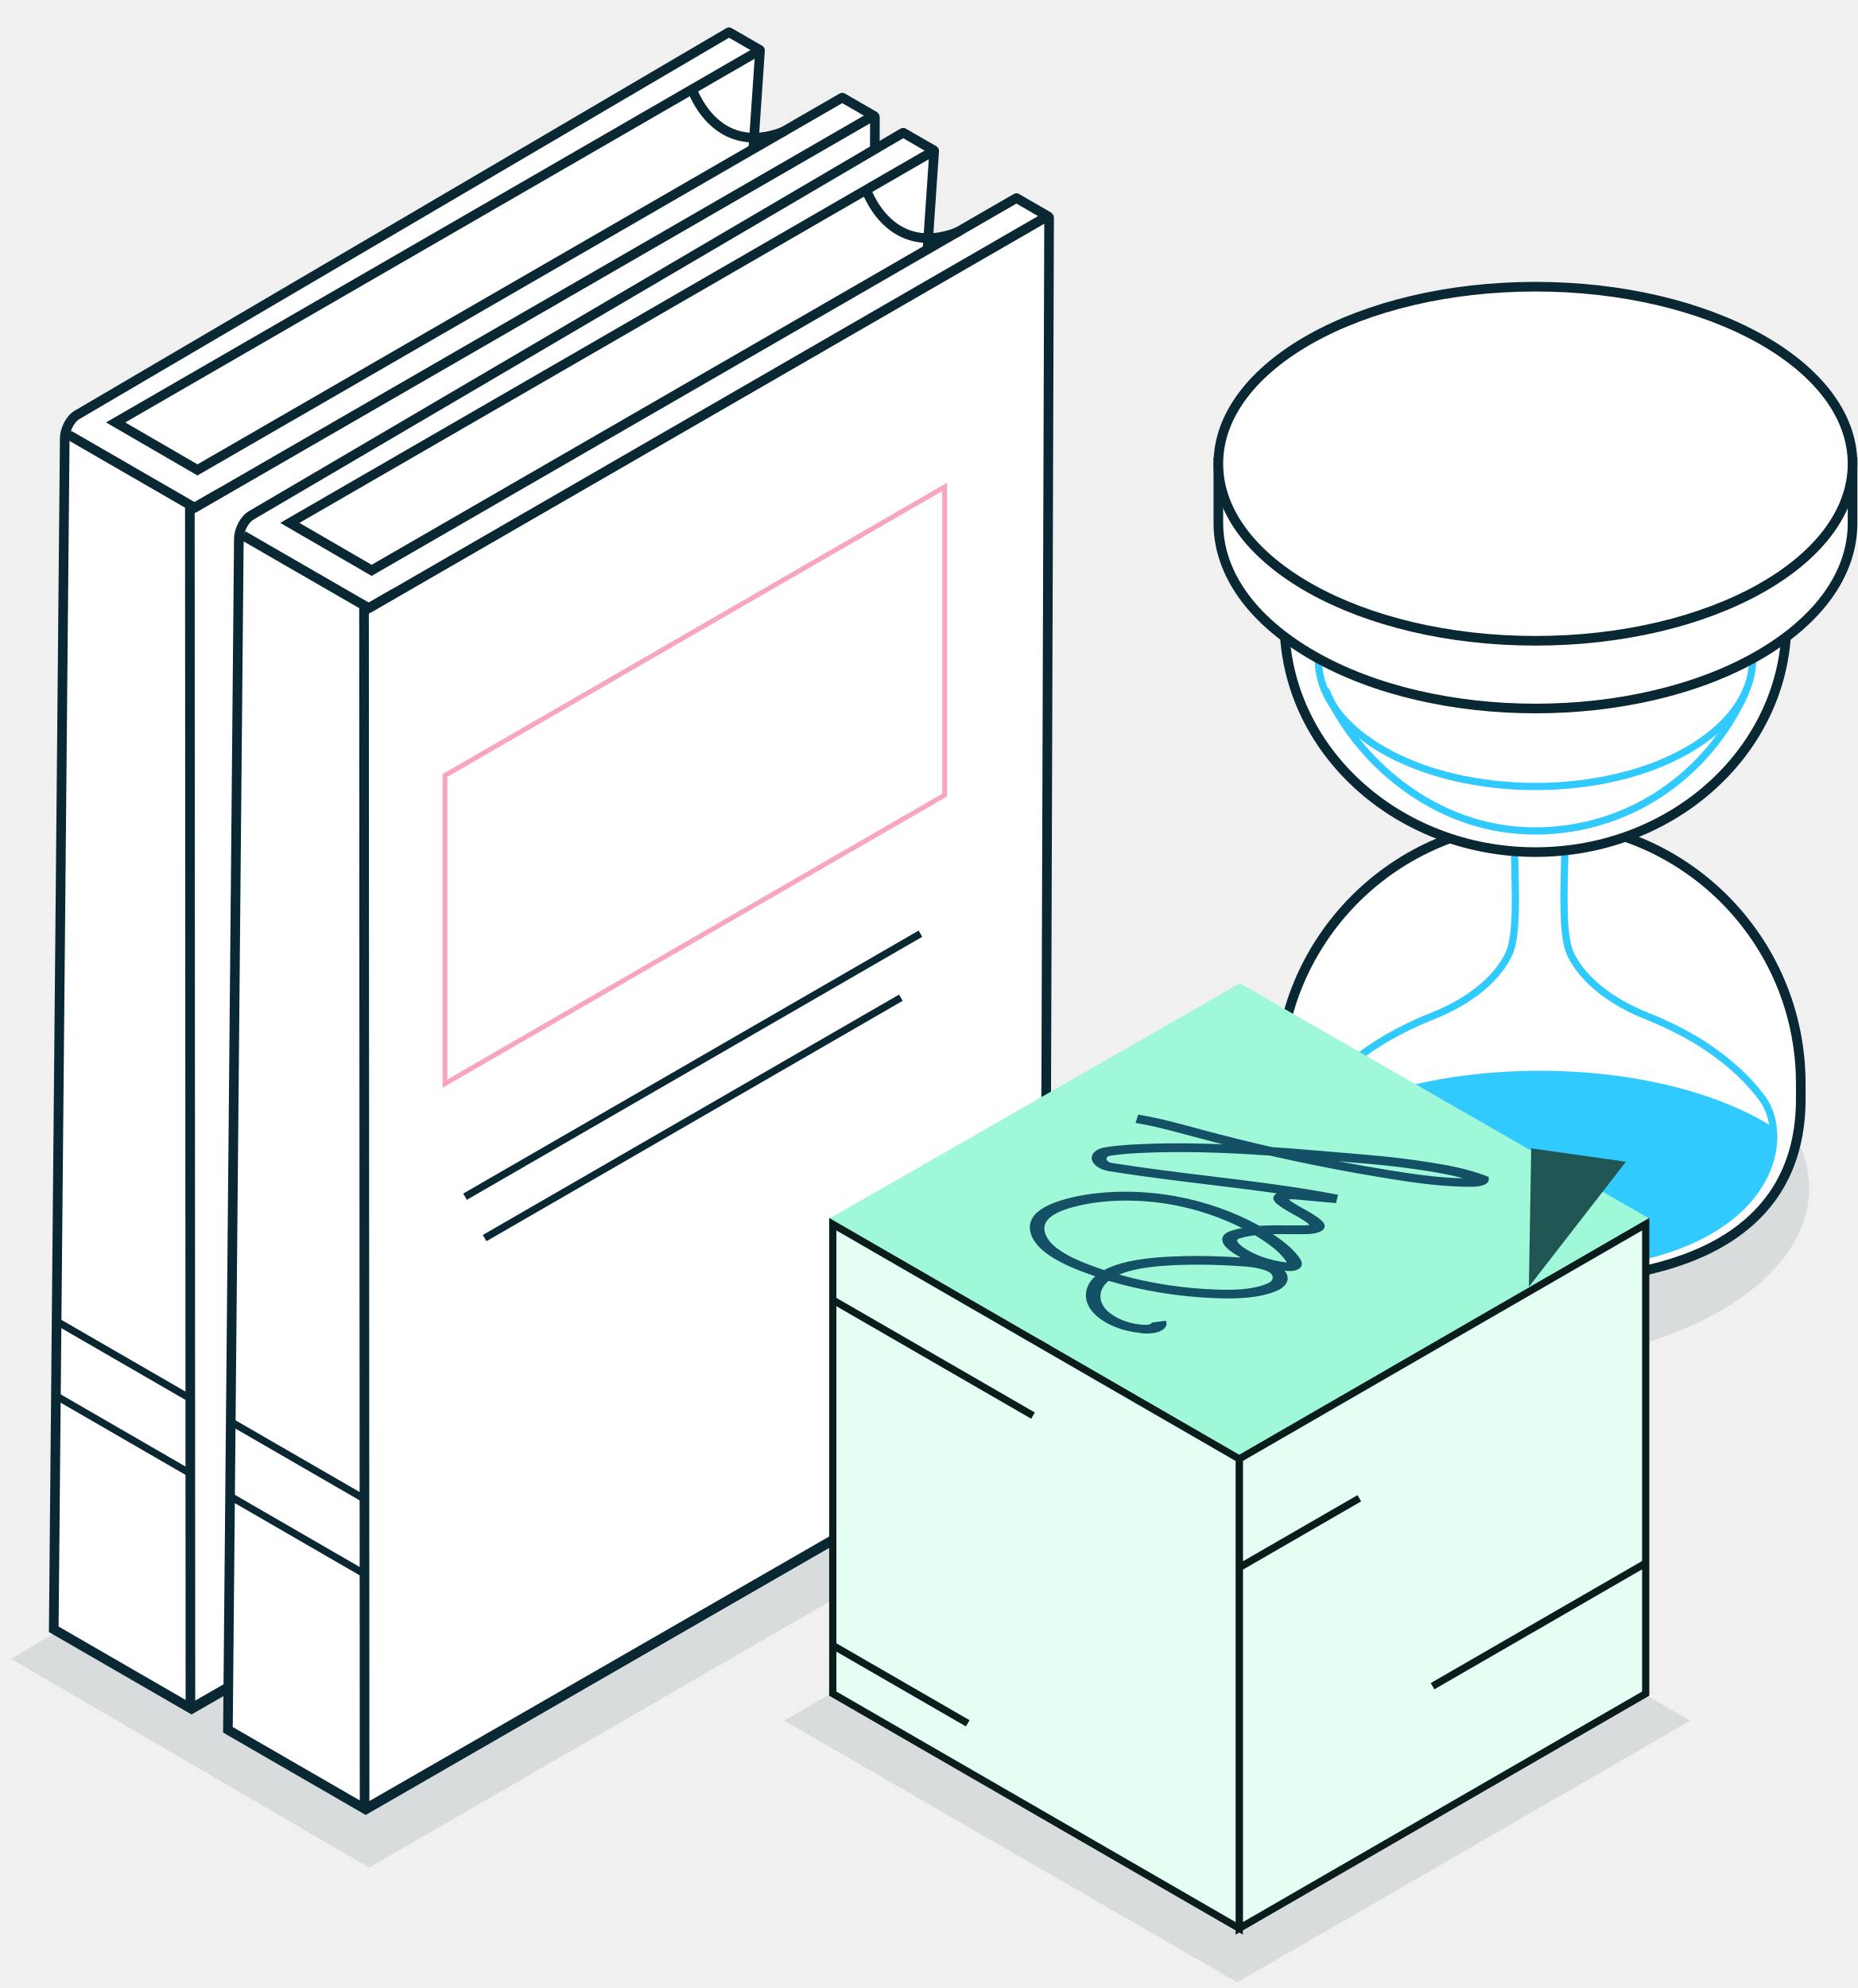
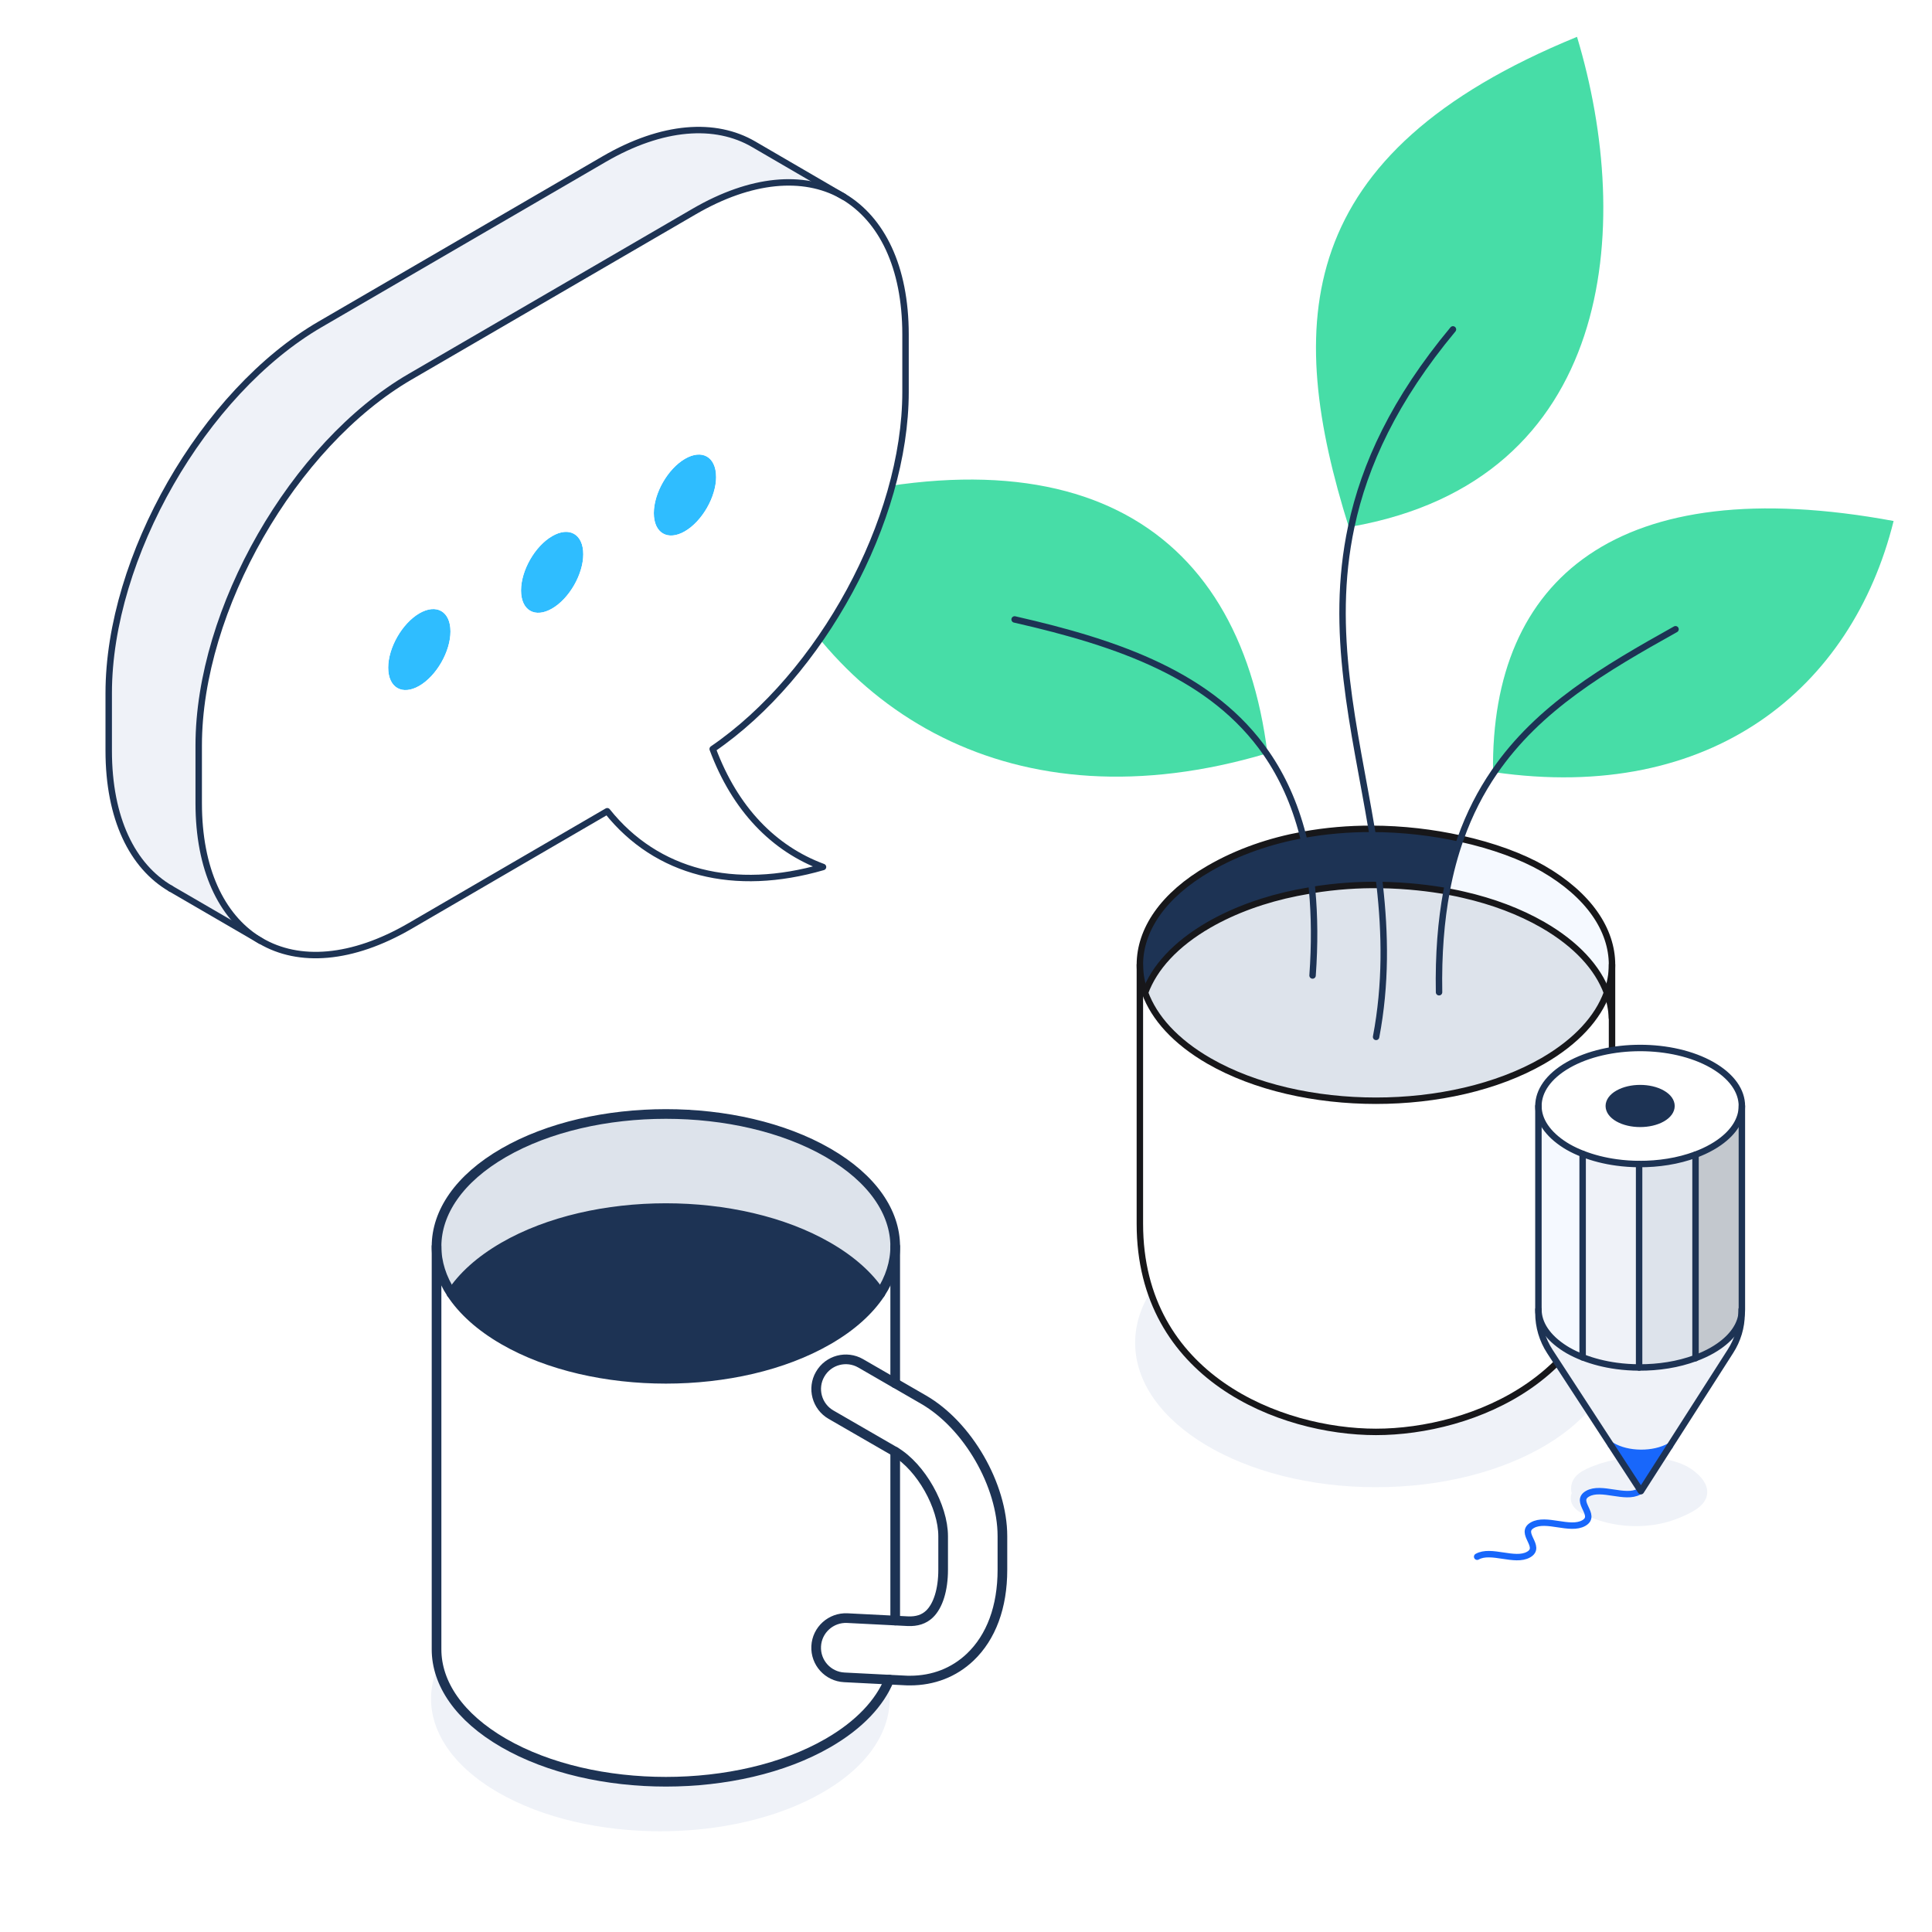
- <svg xmlns="http://www.w3.org/2000/svg" width="386" height="413" viewBox="0 0 386 413" fill="none">
-   <g opacity="0.1" style="mix-blend-mode:multiply">
-     <path d="M2.31 344.64L166.43 247.38L242.29 292.34L76.7 387.99L2.31 344.64Z" fill="#0A2833" />
+ <svg xmlns="http://www.w3.org/2000/svg" width="600" height="600" viewBox="0 0 600 600" fill="none">
+   <g clip-path="url(#clip0_333_2727)">
+     <rect width="600" height="600" fill="white" />
+     <path d="M271.687 542.22C268.222 547.497 262.803 552.445 255.445 556.68C227.639 572.736 182.536 572.736 154.729 556.68C147.371 552.43 141.967 547.482 138.502 542.22C135.407 537.515 133.867 532.567 133.867 527.604C133.867 517.081 140.826 506.557 154.729 498.529C182.55 482.472 227.653 482.472 255.445 498.529C269.348 506.557 276.307 517.081 276.307 527.604C276.307 532.567 274.767 537.515 271.687 542.22Z" fill="#EFF2F8" />
+     <path d="M311.325 477.068V487.492C311.325 499.014 307.86 508.397 301.315 514.628C296.295 519.391 289.864 521.901 282.62 521.901C282.078 521.901 281.536 521.901 280.994 521.858L262.214 520.903C257.138 520.646 253.231 516.325 253.488 511.235C253.744 506.158 258.079 502.265 263.156 502.508L281.936 503.463C284.745 503.591 286.941 502.878 288.638 501.281C291.361 498.7 292.916 493.667 292.916 487.492V477.068C292.916 467.828 286.057 455.622 278.043 450.845C277.914 450.759 258.093 439.323 258.093 439.323C253.687 436.785 252.176 431.138 254.728 426.746C257.266 422.34 262.899 420.842 267.305 423.381L286.869 434.674C300.602 442.603 311.353 461.226 311.353 477.083L311.325 477.068Z" fill="white" />
+     <path d="M278.014 450.859V503.278L263.141 502.522C258.065 502.279 253.73 506.172 253.473 511.249C253.216 516.325 257.123 520.66 262.2 520.917L276.146 521.63C273.223 528.845 266.891 535.69 257.138 541.322C229.331 557.379 184.228 557.379 156.421 541.322C142.518 533.294 135.56 522.771 135.56 512.247V387.09C135.56 392.052 137.1 397 140.194 401.706C143.659 406.982 149.078 411.93 156.421 416.165C184.242 432.222 229.346 432.222 257.138 416.165C264.496 411.916 269.914 406.968 273.379 401.706C276.46 397 278 392.052 278 387.09V429.583L267.262 423.381C262.856 420.842 257.238 422.34 254.685 426.746C252.133 431.152 253.644 436.785 258.05 439.323C258.05 439.323 277.871 450.773 278 450.845L278.014 450.859Z" fill="white" />
+     <path d="M278.013 387.089C278.013 392.052 276.473 397 273.393 401.706C269.928 396.43 264.509 391.496 257.151 387.246C229.345 371.19 184.242 371.19 156.435 387.246C149.077 391.496 143.673 396.43 140.208 401.706C137.128 397 135.573 392.052 135.573 387.089C135.573 376.566 142.532 366.042 156.435 358.014C184.256 341.958 229.359 341.958 257.151 358.014C271.055 366.042 278.013 376.566 278.013 387.089Z" fill="#DDE3EB" />
+     <path d="M257.152 387.247C264.51 391.496 269.928 396.43 273.394 401.706C269.928 406.982 264.51 411.93 257.152 416.165C229.345 432.222 184.242 432.222 156.436 416.165C149.078 411.916 143.673 406.968 140.208 401.706C143.673 396.43 149.092 391.496 156.436 387.247C184.256 371.19 229.36 371.19 257.152 387.247Z" fill="#1D3354" />
+     <path d="M273.393 401.692C269.928 406.968 264.509 411.916 257.151 416.151C229.345 432.208 184.242 432.208 156.435 416.151C149.077 411.902 143.673 406.954 140.208 401.692C137.113 396.986 135.573 392.038 135.573 387.076C135.573 376.552 142.532 366.029 156.435 358C184.256 341.944 229.359 341.944 257.151 358C271.055 366.029 278.013 376.552 278.013 387.076C278.013 392.038 276.473 396.986 273.393 401.692Z" stroke="#1D3354" stroke-width="3" stroke-linecap="round" stroke-linejoin="round" />
+     <path d="M273.394 401.692C269.928 396.416 264.51 391.482 257.152 387.233C229.345 371.176 184.242 371.176 156.436 387.233C149.078 391.482 143.673 396.416 140.208 401.692" stroke="#1D3354" stroke-width="3" stroke-linecap="round" stroke-linejoin="round" />
+     <path d="M278.014 387.09V429.584" stroke="#1D3354" stroke-width="3" stroke-linecap="round" stroke-linejoin="round" />
+     <path d="M278.014 450.859V503.264" stroke="#1D3354" stroke-width="3" stroke-linecap="round" stroke-linejoin="round" />
+     <path d="M276.16 521.602C273.236 528.817 266.905 535.662 257.151 541.294C229.345 557.351 184.242 557.351 156.435 541.294C142.532 533.266 135.573 522.743 135.573 512.219V387.09" stroke="#1D3354" stroke-width="3" stroke-linecap="round" stroke-linejoin="round" />
+     <path d="M278.014 429.584L286.826 434.675C300.558 442.603 311.31 461.226 311.31 477.083V487.507C311.31 499.029 307.845 508.412 301.3 514.643C296.28 519.406 289.849 521.916 282.605 521.916C282.064 521.916 281.522 521.916 280.98 521.873L262.2 520.917C257.123 520.661 253.216 516.34 253.473 511.249C253.73 506.173 258.065 502.28 263.141 502.522L281.921 503.478C284.73 503.606 286.926 502.893 288.623 501.296C291.347 498.715 292.901 493.681 292.901 487.507V477.083C292.901 467.843 286.042 455.636 278.028 450.859C277.9 450.774 258.079 439.338 258.079 439.338C253.673 436.799 252.161 431.153 254.713 426.761C257.252 422.354 262.884 420.857 267.291 423.395L278.028 429.598L278.014 429.584Z" stroke="#1D3354" stroke-width="3" stroke-linecap="round" stroke-linejoin="round" />
+     <ellipse cx="427.331" cy="417.015" rx="74.799" ry="44.849" fill="#EFF2F8" />
+     <path d="M464.031 239.805C463.917 239.791 463.789 239.762 463.662 239.748C462.923 179.623 502.374 145.947 588.062 161.8C575.115 213.851 531.59 249.552 464.031 239.805Z" fill="#F5F9FF" />
+     <path d="M355.601 308.304C358.384 316.082 365.013 323.434 375.462 329.484C404.095 345.96 450.516 345.96 479.15 329.484C489.598 323.449 496.227 316.082 499.052 308.304C499.975 310.868 500.486 313.489 500.6 316.124H500.628V380.047C500.628 427.648 456.975 444.677 427.32 444.677C397.664 444.677 353.997 427.648 353.997 380.047V299.591C353.997 302.495 354.537 305.428 355.601 308.29V308.304Z" fill="white" />
+     <path d="M500.642 299.605V316.124H500.614C500.5 313.489 499.989 310.868 499.066 308.304C500.117 305.442 500.642 302.509 500.642 299.605Z" fill="#F5F9FF" />
+     <path d="M500.643 299.606C500.643 302.51 500.103 305.442 499.067 308.304C496.214 300.569 489.584 293.216 479.164 287.209C471.924 283.044 463.577 279.927 454.647 277.887C453.824 277.703 451.95 277.264 449.253 276.768C450.346 270.889 451.808 265.477 453.597 260.447C463.832 262.686 472.705 266.015 479.164 269.713C493.488 277.972 500.643 288.782 500.643 299.606Z" fill="#F5F9FF" />
+     <path d="M428.47 274.826C437.201 274.926 444.512 275.931 449.253 276.767C451.951 277.263 453.825 277.688 454.648 277.887C463.577 279.927 471.91 283.043 479.165 287.209C489.584 293.215 496.2 300.582 499.067 308.304C496.257 316.081 489.627 323.434 479.165 329.484C450.531 345.96 404.11 345.96 375.477 329.484C365.028 323.448 358.399 316.081 355.616 308.304C358.441 300.568 365.057 293.215 375.477 287.209C383.44 282.633 392.782 279.275 402.761 277.277C403.798 277.065 406.949 276.484 407.503 276.399C414.97 275.181 422.096 274.741 428.47 274.841V274.826Z" fill="#DDE3EB" />
+     <path d="M419.654 163.557C419.413 163.614 419.143 163.657 418.888 163.699C399.113 100.627 401.029 47.755 489.755 11.444C507.556 70.507 501.282 149.192 419.654 163.557Z" fill="#F5F9FF" />
+     <path d="M453.583 260.447C451.794 265.477 450.332 270.889 449.239 276.768C444.498 275.932 437.201 274.926 428.456 274.827C427.789 268.976 426.923 263.167 425.943 257.401C435.653 257.416 445.08 258.563 453.569 260.447H453.583Z" fill="#1D3354" />
+     <path d="M428.47 274.827C422.096 274.742 414.955 275.124 407.502 276.385C406.934 270.222 405.955 264.541 404.592 259.285C411.718 257.968 418.916 257.387 425.971 257.401C426.936 263.167 427.817 268.976 428.484 274.827H428.47Z" fill="#1D3354" />
+     <path d="M407.502 276.385C406.948 276.47 406.395 276.569 405.841 276.668C404.805 276.853 403.783 277.051 402.746 277.263C392.767 279.261 383.426 282.619 375.462 287.195C365.042 293.202 358.426 300.569 355.601 308.29C354.522 305.428 353.997 302.495 353.997 299.591C353.997 288.767 361.166 277.986 375.476 269.727C384.547 264.47 394.484 261.127 404.592 259.271C405.955 264.527 406.948 270.208 407.502 276.371V276.385Z" fill="#1D3354" />
+     <path d="M393.306 234.025C314.731 257.344 256.896 221.36 232.947 161.588C332.206 128.72 384.646 162.325 393.618 233.926C393.519 233.954 393.405 233.997 393.306 234.025Z" fill="#47DDA7" />
+     <path d="M453.583 260.447C463.819 262.699 472.691 266.015 479.151 269.712C493.474 277.972 500.629 288.781 500.629 299.605C500.629 302.509 500.09 305.442 499.053 308.304C496.228 316.081 489.613 323.434 479.151 329.484C450.517 345.96 404.096 345.96 375.463 329.484C365.014 323.448 358.441 316.067 355.602 308.304C354.552 305.428 353.998 302.509 353.998 299.605C353.998 288.781 361.167 278 375.477 269.741C384.548 264.485 394.485 261.141 404.593 259.285C411.719 257.968 418.917 257.387 425.972 257.401C435.682 257.415 445.108 258.563 453.598 260.447H453.583Z" stroke="#17171A" stroke-width="2" stroke-linecap="round" stroke-linejoin="round" />
+     <path d="M355.573 308.346C355.573 308.346 355.573 308.318 355.602 308.304C358.427 300.568 365.042 293.216 375.462 287.209C383.426 282.633 392.767 279.275 402.747 277.278C403.783 277.065 406.935 276.484 407.488 276.399C414.955 275.181 422.082 274.756 428.456 274.841C437.186 274.954 444.497 275.932 449.239 276.782C451.936 277.263 453.81 277.703 454.633 277.901C463.563 279.941 471.896 283.058 479.15 287.223C489.57 293.23 496.214 300.583 499.053 308.318C499.99 310.882 500.487 313.503 500.6 316.138" stroke="#17171A" stroke-width="2" stroke-linecap="round" stroke-linejoin="round" />
+     <path d="M353.998 299.605V380.061C353.998 427.662 397.651 444.691 427.321 444.691C456.991 444.691 500.629 427.662 500.629 380.061V299.605" stroke="#17171A" stroke-width="2" stroke-linecap="round" stroke-linejoin="round" />
+     <path d="M418.888 163.699C399.113 100.627 401.029 47.755 489.755 11.444C507.556 70.507 501.282 149.192 419.654 163.557C419.413 163.614 419.143 163.657 418.888 163.699Z" fill="#47DDA7" />
+     <path d="M463.676 239.748C462.938 179.623 502.389 145.947 588.076 161.8C575.13 213.851 531.604 249.552 464.045 239.805C463.932 239.791 463.804 239.762 463.676 239.748Z" fill="#47DDA7" />
+     <path d="M520.348 195.419C498.401 207.688 477.816 219.702 464.046 239.805C459.887 245.883 456.352 252.683 453.598 260.447C451.809 265.476 450.347 270.888 449.254 276.768C447.536 286.005 446.699 296.389 446.911 308.148" stroke="#1D3354" stroke-width="2" stroke-linecap="round" stroke-linejoin="round" />
+     <path d="M315.101 192.373C347.439 199.726 376.555 209.771 393.307 234.025C398.204 241.123 402.037 249.453 404.578 259.285C405.941 264.541 406.921 270.222 407.489 276.385C408.241 284.404 408.326 293.23 407.631 302.948" stroke="#1D3354" stroke-width="2" stroke-linecap="round" stroke-linejoin="round" />
+     <path d="M427.362 322.018C430.471 305.612 430.187 290.014 428.47 274.812C427.802 268.961 426.922 263.153 425.957 257.387C420.733 226.276 412.683 196.227 419.654 163.543C423.756 144.29 433.069 124.116 451.226 102.298" stroke="#1D3354" stroke-width="2" stroke-linecap="round" stroke-linejoin="round" />
+     <path d="M525.327 456.278C522.71 454.475 519.475 453.546 516.355 453.067C516.281 453.058 516.206 453.049 516.136 453.035C512.184 451.991 507.91 451.982 503.892 452.943C500.936 453.348 498.021 454.07 495.223 455.137C491.815 456.439 487.876 458.146 487.918 462.396C487.923 462.879 487.988 463.325 488.095 463.734C487.988 464.033 487.9 464.342 487.858 464.664C487.346 468.486 491.48 470.257 494.436 471.407C500.493 473.762 507.03 474.48 513.464 473.574C516.588 473.132 519.53 472.267 522.417 471.002C525.252 469.76 529.093 467.966 530.001 464.783C531.011 461.232 528.036 458.141 525.327 456.273V456.278Z" fill="#EFF2F8" />
+     <path d="M458.746 483.447C463.031 481.002 470.439 485.227 474.724 482.782C479.009 480.338 471.6 476.112 475.885 473.667C480.169 471.222 487.578 475.448 491.863 473.003C496.147 470.558 488.739 466.332 493.031 463.887C497.316 461.442 504.724 465.668 509.009 463.223" stroke="#1867FB" stroke-width="2" stroke-linecap="round" stroke-linejoin="round" />
+     <path d="M540.873 408.046C540.438 411.6 538.078 415.094 533.9 418.014C533.22 418.49 532.479 418.965 531.693 419.41C530.097 420.316 528.378 421.108 526.553 421.772V358.596C528.37 357.932 530.097 357.14 531.693 356.219C532.472 355.782 533.213 355.314 533.9 354.823C538.605 351.518 540.957 347.511 540.957 343.482V406.673C540.957 407.125 540.927 407.593 540.873 408.046Z" fill="#C3C8CE" />
+     <path d="M491.504 421.523C494.758 422.806 498.34 423.704 502.051 424.202C504.343 424.512 506.68 424.67 509.032 424.678C512.041 424.693 515.066 424.466 517.983 423.991C520.97 423.515 523.864 422.768 526.553 421.765C528.37 421.101 530.097 420.308 531.693 419.403C532.472 418.965 533.213 418.482 533.9 418.007C538.07 415.086 540.392 411.585 540.873 408.038C540.835 412.151 539.644 416.173 537.406 419.652L518.564 449.112C513.615 451.927 505.511 451.911 500.547 448.931C500.448 448.87 500.348 448.818 500.272 448.757L481.331 419.705C479.017 416.158 477.779 412.008 477.779 407.774V406.673C477.779 411.049 480.605 415.388 486.15 418.882C486.44 419.063 486.731 419.237 487.028 419.41C488.426 420.21 489.923 420.912 491.512 421.523H491.504Z" fill="#EFF2F8" />
+     <path d="M509.04 361.502C506.687 361.486 504.35 361.328 502.059 361.011C498.347 360.513 494.765 359.615 491.512 358.332C489.923 357.721 488.426 357.012 487.028 356.219C486.731 356.046 486.433 355.872 486.15 355.691C480.598 352.19 477.779 347.858 477.779 343.481C477.779 338.856 480.865 334.26 487.028 330.736C499.371 323.703 519.366 323.703 531.7 330.736C537.864 334.26 540.965 338.856 540.965 343.481C540.965 347.504 538.612 351.518 533.908 354.823C533.228 355.314 532.487 355.774 531.7 356.219C530.104 357.14 528.386 357.932 526.56 358.596C523.872 359.6 520.977 360.347 517.991 360.822C515.066 361.298 512.049 361.517 509.04 361.509V361.502ZM516.242 347.398C520.046 345.232 520.046 341.723 516.242 339.558C512.439 337.377 506.29 337.377 502.487 339.558C498.676 341.723 498.676 345.232 502.487 347.398C506.29 349.564 512.439 349.564 516.242 347.398Z" fill="white" />
+     <path d="M526.561 358.596V421.772C523.872 422.776 520.978 423.523 517.991 423.998C515.066 424.474 512.049 424.693 509.04 424.685V361.502C512.049 361.517 515.074 361.29 517.991 360.815C520.978 360.34 523.872 359.592 526.561 358.589V358.596Z" fill="#DDE3EB" />
+     <path d="M518.556 449.112L509.605 463.095L500.271 448.757C500.348 448.817 500.447 448.87 500.546 448.931C505.511 451.919 513.607 451.926 518.563 449.112H518.556Z" fill="#1867FB" />
+     <path d="M516.242 339.558C520.045 341.723 520.045 345.232 516.242 347.398C512.438 349.564 506.29 349.564 502.486 347.398C498.675 345.232 498.675 341.723 502.486 339.558C506.29 337.377 512.438 337.377 516.242 339.558Z" fill="#1D3354" />
+     <path d="M509.04 361.502V424.678C506.688 424.663 504.35 424.504 502.059 424.202C498.347 423.704 494.765 422.806 491.512 421.523V358.34C494.765 359.623 498.347 360.521 502.059 361.019C504.35 361.336 506.688 361.494 509.04 361.509V361.502Z" fill="#EFF2F8" />
+     <path d="M491.504 358.347V421.523C489.915 420.912 488.418 420.203 487.021 419.41C486.723 419.237 486.425 419.063 486.142 418.882C480.597 415.388 477.771 411.049 477.771 406.673V343.482C477.771 347.858 480.59 352.19 486.142 355.691C486.432 355.872 486.723 356.046 487.021 356.219C488.418 357.019 489.915 357.721 491.504 358.332V358.347Z" fill="#F5F9FF" />
+     <path d="M486.142 355.691C486.432 355.872 486.723 356.046 487.021 356.219C488.418 357.019 489.923 357.721 491.504 358.332C494.765 359.608 498.339 360.513 502.051 361.011C504.343 361.328 506.68 361.487 509.032 361.502C512.041 361.517 515.066 361.29 517.983 360.815C520.97 360.34 523.857 359.577 526.553 358.589C528.37 357.917 530.096 357.132 531.693 356.212C532.472 355.774 533.213 355.306 533.9 354.816C538.605 351.511 540.957 347.504 540.957 343.474C540.957 338.848 537.864 334.253 531.693 330.729C519.366 323.703 499.371 323.703 487.021 330.736C480.857 334.26 477.771 338.856 477.771 343.482C477.771 347.858 480.59 352.19 486.142 355.691Z" stroke="#1D3354" stroke-width="2" stroke-linecap="round" stroke-linejoin="round" />
+     <path d="M516.242 339.558C512.438 337.377 506.29 337.377 502.486 339.558C498.675 341.723 498.675 345.232 502.486 347.398C506.29 349.564 512.438 349.564 516.242 347.398C520.045 345.232 520.045 341.723 516.242 339.558Z" stroke="#1D3354" stroke-width="2" stroke-linecap="round" stroke-linejoin="round" />
+     <path d="M500.271 448.757C500.348 448.818 500.447 448.87 500.546 448.931C505.511 451.919 513.607 451.927 518.563 449.112" stroke="#1867FB" stroke-width="2" stroke-linecap="round" stroke-linejoin="round" />
+     <path d="M477.771 343.482V406.673C477.771 411.049 480.597 415.388 486.142 418.882C486.432 419.063 486.723 419.237 487.021 419.41C488.418 420.21 489.923 420.912 491.504 421.523C494.765 422.799 498.339 423.704 502.051 424.202C504.343 424.512 506.68 424.67 509.032 424.678C512.041 424.693 515.066 424.466 517.983 423.991C520.97 423.516 523.857 422.753 526.553 421.765C528.37 421.093 530.096 420.308 531.693 419.403C532.472 418.965 533.213 418.482 533.9 418.007C538.07 415.087 540.438 411.593 540.873 408.039C540.926 407.586 540.957 407.118 540.957 406.665V343.482" stroke="#1D3354" stroke-width="2" stroke-linecap="round" stroke-linejoin="round" />
+     <path d="M477.771 406.673V407.774C477.771 412.008 479.009 416.158 481.323 419.705L509.605 463.095L537.406 419.652C539.643 416.181 540.858 412.151 540.873 408.039C540.873 407.978 540.873 406.665 540.873 406.665" stroke="#1D3354" stroke-width="2" stroke-linecap="round" stroke-linejoin="round" />
+     <path d="M491.504 358.347V421.538" stroke="#1D3354" stroke-width="2" stroke-linecap="round" stroke-linejoin="round" />
+     <path d="M509.04 361.494V424.685" stroke="#1D3354" stroke-width="2" stroke-linecap="round" stroke-linejoin="round" />
+     <path d="M526.561 358.596V421.787" stroke="#1D3354" stroke-width="2" stroke-linecap="round" stroke-linejoin="round" />
+     <path d="M222.392 148.105C222.392 154.325 218.055 161.875 212.712 164.985C207.368 168.096 203.031 165.579 203.031 159.358C203.031 153.137 207.351 145.606 212.694 142.495C218.038 139.385 222.375 141.901 222.375 148.105H222.392Z" fill="#2FBDFF" />
+     <path d="M181.137 172.115C181.137 178.336 176.817 185.867 171.474 188.978C166.148 192.088 161.811 189.589 161.811 183.368C161.811 177.147 166.13 169.598 171.474 166.505C176.8 163.395 181.137 165.911 181.137 172.115Z" fill="#2FBDFF" />
+     <path d="M139.899 196.108C139.899 202.329 135.579 209.878 130.236 212.988C124.91 216.081 120.573 213.565 120.556 207.361C120.556 201.14 124.875 193.609 130.219 190.481C135.562 187.37 139.899 189.887 139.899 196.108Z" fill="#2FBDFF" />
+     <path d="M52.984 275.949C41.117 269.029 33.762 254.211 33.762 233.136V215.26C33.762 173.093 63.15 121.805 99.408 100.731L187.608 49.425C205.754 38.888 222.166 37.875 234.05 44.795L262.016 61.081C261.773 60.941 261.547 60.801 261.304 60.679C249.507 54.161 233.338 55.367 215.591 65.712L127.374 117.017C91.116 138.092 61.727 189.362 61.727 231.529V249.423C61.727 269.99 68.754 284.529 80.1 291.694C80.394 291.869 80.672 292.043 80.967 292.218L53.001 275.967L52.984 275.949Z" fill="#EFF2F8" />
+     <path d="M61.727 231.511C61.727 189.345 91.116 138.074 127.374 117L215.591 65.694C233.356 55.367 249.507 54.143 261.304 60.661C261.547 60.784 261.773 60.924 262.016 61.063C273.795 68.106 281.238 82.784 281.238 103.859V121.735C281.238 161.647 254.903 209.703 221.351 232.612C228.29 251.275 240.347 263.612 255.614 269.256C228.099 277.242 203.95 271.178 188.597 251.939L127.391 287.552C109.262 298.089 92.799 299.155 80.967 292.183C80.672 292.008 80.394 291.833 80.1 291.659C68.771 284.477 61.727 269.955 61.727 249.388V231.494V231.511ZM212.729 164.985C218.055 161.875 222.409 154.326 222.409 148.105C222.409 141.884 218.072 139.385 212.729 142.495C207.403 145.623 203.065 153.155 203.065 159.358C203.065 165.562 207.385 168.096 212.746 164.985H212.729ZM171.474 188.978C176.817 185.867 181.137 178.318 181.137 172.115C181.137 165.911 176.817 163.395 171.474 166.505C166.131 169.598 161.811 177.165 161.811 183.368C161.811 189.572 166.131 192.088 171.474 188.978ZM130.237 212.988C135.563 209.877 139.9 202.328 139.9 196.107C139.9 189.886 135.58 187.37 130.219 190.481C124.893 193.609 120.556 201.14 120.556 207.361C120.556 213.565 124.893 216.081 130.237 212.988Z" fill="white" />
+     <path d="M80.949 292.2C80.654 292.026 80.377 291.851 80.082 291.676C68.753 284.494 61.71 269.973 61.71 249.405V231.511C61.71 189.345 91.098 138.074 127.357 117L215.574 65.694C233.338 55.367 249.49 54.143 261.287 60.661C261.53 60.784 261.755 60.924 261.998 61.063C273.778 68.106 281.22 82.784 281.22 103.859V121.735C281.22 161.647 254.885 209.703 221.333 232.612C228.273 251.275 240.33 263.612 255.596 269.256C228.082 277.242 203.933 271.178 188.579 251.939L127.374 287.552C109.245 298.089 92.781 299.155 80.949 292.183V292.2Z" stroke="#1D3354" stroke-width="2" stroke-linecap="round" stroke-linejoin="round" />
+     <path d="M52.984 275.949C41.117 269.029 33.762 254.211 33.762 233.136V215.26C33.762 173.093 63.15 121.805 99.408 100.731L187.608 49.425C205.754 38.888 222.166 37.875 234.05 44.795L262.015 61.081" stroke="#1D3354" stroke-width="2" stroke-linecap="round" stroke-linejoin="round" />
+     <path d="M52.984 275.949L80.95 292.201" stroke="#1D3354" stroke-width="2" stroke-linecap="round" stroke-linejoin="round" />
  </g>
-   <g opacity="0.1" style="mix-blend-mode:multiply">
-     <path d="M162.92 357.45L257.09 303.08L351.25 357.45L257.09 411.82L162.92 357.45Z" fill="#0A2833" />
-   </g>
-   <g opacity="0.1" style="mix-blend-mode:multiply">
-     <path d="M310.7 283.41C346.731 283.41 375.94 267.042 375.94 246.85C375.94 226.659 346.731 210.29 310.7 210.29C274.669 210.29 245.46 226.659 245.46 246.85C245.46 267.042 274.669 283.41 310.7 283.41Z" fill="#0A2833" />
-   </g>
-   <path d="M265.68 225.13C265.68 195.17 289.97 170.88 319.93 170.88C349.89 170.88 374.18 195.17 374.18 225.13V228.32C374.18 256.19 349.89 266.09 319.93 266.09C289.97 266.09 265.68 256.19 265.68 228.32V225.13Z" fill="white" stroke="#0A2833" stroke-width="2" stroke-miterlimit="10" />
-   <path d="M325.17 175.45C325.17 181.48 324.4 192.45 325.95 197.19C326.72 199.54 330.25 206.33 342.41 211.17C356.29 216.69 363.04 224.01 366.08 228.05C373.26 237.6 366.85 263.22 319.62 263.22H320.24C273.01 263.22 266.61 237.6 273.78 228.05C276.82 224.01 283.57 216.69 297.45 211.17C309.61 206.34 313.14 199.54 313.91 197.19C315.46 192.45 314.69 181.47 314.69 175.45H325.18H325.17Z" stroke="#31CAFF" stroke-width="1.5" stroke-miterlimit="10" />
-   <path d="M319.93 263.22C358.81 263.13 369.85 245.6 368.43 234.17C357.22 227.04 339.67 222.45 319.93 222.45C300.19 222.45 282.64 227.05 271.43 234.17C270.01 245.6 281.05 263.12 319.93 263.22Z" fill="#31CAFF" />
-   <path d="M320.24 263.22C320.14 263.22 320.04 263.22 319.93 263.22C319.83 263.22 319.73 263.22 319.62 263.22H320.24Z" fill="white" stroke="#31CAFF" stroke-miterlimit="10" />
-   <path d="M371.22 129.2C371.22 155.61 347.86 177.02 319.05 177.02C290.24 177.02 266.88 155.61 266.88 129.2" fill="white" />
-   <path d="M371.22 129.2C371.22 155.61 347.86 177.02 319.05 177.02C290.24 177.02 266.88 155.61 266.88 129.2" stroke="#0A2833" stroke-width="2" stroke-miterlimit="10" />
-   <path d="M319.06 129.66C318.65 129.66 318.31 129.32 318.31 128.91C318.25 128.69 318.31 128.43 318.44 128.25C318.58 128.07 318.8 127.94 319.03 127.94C319.44 127.94 319.81 128.28 319.81 128.69V128.91C319.81 129.32 319.47 129.66 319.06 129.66Z" fill="#0A2833" />
-   <path d="M362.69 143.89C354.65 161.62 337.88 172.63 318.94 172.63C297.69 172.63 281.48 157.39 275.41 143.23" stroke="#31CAFF" stroke-width="1.5" stroke-miterlimit="10" />
-   <path d="M363.88 133.89C365.46 142.06 360.69 150.03 350.8 155.77C342.05 160.85 330.55 163.39 319.05 163.39C307.55 163.39 296.05 160.85 287.3 155.77C277.46 150.06 272.69 142.13 274.2 134" stroke="#31CAFF" stroke-width="1.5" stroke-miterlimit="10" />
-   <path d="M384.94 95V108.67C384.94 119.1 377.99 128.85 365.39 136.13C352.62 143.5 335.84 147.19 319.06 147.19C302.28 147.19 285.51 143.5 272.73 136.13C260.13 128.85 253.18 119.1 253.16 108.67V95" fill="white" />
-   <path d="M384.94 95V108.67C384.94 119.1 377.99 128.85 365.39 136.13C352.62 143.5 335.84 147.19 319.06 147.19C302.28 147.19 285.51 143.5 272.73 136.13C260.13 128.85 253.18 119.1 253.16 108.67V95" stroke="#0A2833" stroke-width="2" stroke-miterlimit="10" />
-   <path d="M319.05 133.12C355.44 133.12 384.94 116.653 384.94 96.34C384.94 76.027 355.44 59.56 319.05 59.56C282.66 59.56 253.16 76.027 253.16 96.34C253.16 116.653 282.66 133.12 319.05 133.12Z" fill="white" stroke="#0A2833" stroke-width="2" stroke-miterlimit="10" />
-   <path d="M176.06 276.51L39.8 355.02L11.17 338.48L13.45 91.13C13.45 89.22 14.61 86.99 16.05 86.17L151.43 6.709C151.461 6.691 151.499 6.691 151.53 6.709L157.876 10.369C157.909 10.388 157.928 10.424 157.926 10.462L156.53 30.93" fill="white" />
-   <path d="M176.06 276.51L39.8 355.02L11.17 338.48L13.45 91.13C13.45 89.22 14.61 86.99 16.05 86.17L151.43 6.709C151.461 6.691 151.499 6.691 151.53 6.709L157.876 10.369C157.909 10.388 157.928 10.424 157.926 10.462L156.53 30.93" stroke="#0A2833" stroke-width="2" stroke-miterlimit="10" />
-   <path d="M180.98 273.67L40.02 354.76C39.82 354.88 39.57 354.73 39.57 354.5L39.45 106.03L181.35 24.1C181.55 23.98 181.8 24.13 181.8 24.36L180.98 273.67Z" fill="white" stroke="#0A2833" stroke-width="2" stroke-miterlimit="10" />
-   <path d="M160.09 144.3L56.27 204.25V140.23L160.09 80.28V144.3Z" fill="white" stroke="#0A2833" stroke-width="2" stroke-miterlimit="10" />
-   <path d="M157.07 10.9L24.03 87.76L41.03 97.62L174.96 20.299C174.991 20.281 175.029 20.281 175.06 20.299L181.35 23.933C181.417 23.972 181.417 24.068 181.35 24.107L40.31 105.53" fill="white" />
-   <path d="M157.07 10.9L24.03 87.76L41.03 97.62L174.96 20.299C174.991 20.281 175.029 20.281 175.06 20.299L181.35 23.933C181.417 23.972 181.417 24.068 181.35 24.107L40.31 105.53" stroke="#0A2833" stroke-width="2" stroke-miterlimit="10" />
-   <path d="M11.73 290.03L39.44 306.05" stroke="#0A2833" stroke-width="1.5" stroke-miterlimit="10" />
-   <path d="M11.73 274.47L39.44 290.48" stroke="#0A2833" stroke-width="1.5" stroke-miterlimit="10" />
-   <path d="M143.83 18.67C146.7 25.61 152.99 31.31 163.09 27.23" stroke="#0A2833" stroke-width="2" stroke-miterlimit="10" />
-   <path d="M60.43 227.73L155.07 173.09" stroke="#0A2833" stroke-width="2" stroke-miterlimit="10" />
-   <path d="M64.51 236.33L151 186.39" stroke="#0A2833" stroke-width="2" stroke-miterlimit="10" />
-   <path d="M40.28 105.37L14.33 90.38" stroke="#0A2833" stroke-width="2" stroke-miterlimit="10" />
-   <path d="M212.25 297.38L75.99 375.9L47.36 359.36L49.63 112.01C49.63 110.1 50.79 107.87 52.23 107.05L187.62 27.589C187.651 27.571 187.689 27.571 187.72 27.589L194.066 31.249C194.099 31.268 194.118 31.304 194.116 31.342L192.72 51.81" fill="white" />
-   <path d="M212.25 297.38L75.99 375.9L47.36 359.36L49.63 112.01C49.63 110.1 50.79 107.87 52.23 107.05L187.62 27.589C187.651 27.571 187.689 27.571 187.72 27.589L194.066 31.249C194.099 31.268 194.118 31.304 194.116 31.342L192.72 51.81" stroke="#0A2833" stroke-width="2" stroke-miterlimit="10" />
-   <path d="M217.17 294.54L76.21 375.63C76.01 375.75 75.76 375.6 75.76 375.37L75.64 126.9L217.54 44.98C217.74 44.86 217.99 45.01 217.99 45.24L217.17 294.55V294.54Z" fill="white" stroke="#0A2833" stroke-width="2" stroke-miterlimit="10" />
-   <path d="M196.28 165.18L92.46 225.12V161.1L196.28 101.16V165.18Z" fill="white" stroke="#F8A6BD" stroke-miterlimit="10" />
-   <path d="M193.27 31.77L60.22 108.63L77.22 118.49L211.15 41.169C211.181 41.151 211.219 41.151 211.25 41.169L217.54 44.803C217.607 44.842 217.607 44.938 217.54 44.977L76.5 126.41" fill="white" />
-   <path d="M193.27 31.77L60.22 108.63L77.22 118.49L211.15 41.169C211.181 41.151 211.219 41.151 211.25 41.169L217.54 44.803C217.607 44.842 217.607 44.938 217.54 44.977L76.5 126.41" stroke="#0A2833" stroke-width="2" stroke-miterlimit="10" />
-   <path d="M47.92 310.9L75.63 326.92" stroke="#0A2833" stroke-width="1.5" stroke-miterlimit="10" />
-   <path d="M47.92 295.34L75.63 311.35" stroke="#0A2833" stroke-width="1.5" stroke-miterlimit="10" />
-   <path d="M180.02 39.54C182.89 46.48 189.18 52.18 199.28 48.1" stroke="#0A2833" stroke-width="2" stroke-miterlimit="10" />
-   <path d="M96.63 248.61L191.26 193.97" stroke="#0A2833" stroke-width="1.5" stroke-miterlimit="10" />
-   <path d="M100.7 257.21L187.19 207.27" stroke="#0A2833" stroke-width="1.5" stroke-miterlimit="10" />
-   <path d="M76.47 126.24L50.52 111.26" stroke="#0A2833" stroke-width="2" stroke-miterlimit="10" />
-   <path d="M257.642 204.279L172.427 253.115L257.503 302.252L342.652 253.115L257.642 204.279Z" fill="#9FF8D8" />
-   <path d="M257.5 303.08V400.61L341.96 351.84V254.32L257.5 303.08Z" fill="#E4FEF4" stroke="#0A1D1C" stroke-width="1.5" stroke-miterlimit="10" />
-   <path d="M173.04 254.32V351.84L257.5 400.61V303.08L173.04 254.32Z" fill="#E4FEF4" stroke="#0A1D1C" stroke-width="1.5" stroke-miterlimit="10" />
-   <path d="M318.17 238.56L337.84 241.35L317.681 267.337L318.17 238.56Z" fill="#1F5653" />
-   <path d="M297.67 350.3L341.96 324.73" stroke="#0A1D1C" stroke-width="1.5" stroke-miterlimit="10" />
-   <path d="M257.5 325.66L282.45 311.26" stroke="#0A1D1C" stroke-width="1.5" stroke-miterlimit="10" />
-   <path d="M173.04 270.06L214.65 294.09" stroke="#0A1D1C" stroke-width="1.5" stroke-miterlimit="10" />
-   <path d="M173.04 341.82L201.08 358.01" stroke="#0A1D1C" stroke-width="1.5" stroke-miterlimit="10" />
-   <path d="M237.03 276.98C238.51 277.11 239.69 277.02 240.64 276.71C242.08 276.25 242.74 275.26 242.24 274.37L239.32 274.77C239.36 274.83 239.22 275.01 238.95 275.11C238.57 275.23 237.97 275.26 237.17 275.19C233.86 274.91 230.64 273.37 229.35 271.45C228.14 269.66 228.54 267.59 230.36 266.09C237.47 268.2 245.16 269.44 252.88 269.7C256.73 269.83 261.62 269.77 265.39 268.12C265.43 268.1 265.47 268.08 265.52 268.06C266.7 267.51 267.44 266.7 267.54 265.83C267.62 265.17 267.41 264.54 266.93 263.98C266.95 263.98 266.98 263.98 267 263.98C267.46 264.03 268.52 264.16 269.42 263.83C270.57 263.4 270.83 262.52 270.11 261.46C269.01 259.81 267.16 258.16 264.48 256.39C265.61 256.37 266.78 256.39 267.97 256.39C269.13 256.4 270.29 256.41 271.44 256.39C273.81 256.36 275.31 255.68 275.26 254.67C275.24 254.18 274.83 253.77 274.48 253.47C273.42 252.55 272.09 251.81 270.8 251.09C269.72 250.49 268.7 249.92 267.89 249.28C267.85 249.25 267.81 249.22 267.78 249.19C268.06 249.14 268.58 249.11 269.17 249.17L277.6 249.94L278.03 248.2C269.17 246.5 260.02 245.38 251.17 244.31C245.06 243.57 238.74 242.8 232.61 241.84L231.05 241.6C230.1 241.45 229.95 240.97 229.93 240.83C229.91 240.69 229.9 240.22 230.77 240.09C232.72 239.78 234.81 239.64 236.41 239.55C245.37 239.08 254.6 239.43 263.79 240.06C271.97 241.91 280.29 243.52 288.66 244.87C293.82 245.7 299.83 246.59 305.88 246.55C308 246.54 309.33 245.96 309.35 245.04V244.51L308.55 244.2C304.99 242.85 300.97 242.09 297.51 241.54C293.25 240.85 288.68 240.3 283.93 239.9C282.22 239.76 280.5 239.61 278.78 239.46C273.98 239.05 269.13 238.63 264.25 238.3C259.42 237.2 254.63 236.01 249.92 234.75L248.3 234.31C244.51 233.28 240.59 232.22 236.5 231.56L235.96 233.29C239.79 233.91 243.57 234.94 247.24 235.93L248.87 236.37C250.59 236.83 252.32 237.28 254.06 237.72C247.94 237.47 241.84 237.43 235.83 237.75C234.11 237.84 231.86 237.99 229.69 238.34C227.8 238.64 226.68 239.64 226.87 240.82C227.07 242.01 228.55 243.02 230.56 243.33L232.12 243.57C238.34 244.54 244.71 245.31 250.86 246.06C255.62 246.64 260.46 247.23 265.28 247.91C264.78 248.21 264.54 248.62 264.61 249.06C264.68 249.54 265.1 249.93 265.5 250.24C266.5 251.02 267.67 251.68 268.81 252.31C270.02 252.98 271.15 253.62 272 254.35C272.05 254.39 272.09 254.43 272.12 254.46C271.93 254.51 271.58 254.56 271.08 254.57C269.98 254.59 268.86 254.57 267.74 254.57C265.73 254.55 263.68 254.53 261.69 254.66C256.6 251.82 250.59 249.68 244.46 248.55C236.6 247.1 228.31 247.27 221.7 249.02C218.08 249.98 215.7 251.27 214.64 252.86C213.32 254.83 214.04 257.43 216.54 259.64C219.12 261.93 223 263.51 226.09 264.62C226.58 264.8 227.07 264.97 227.57 265.14C225.44 267.07 225.03 269.66 226.55 271.91C228.31 274.53 232.55 276.54 237.1 276.93L237.03 276.98ZM278.16 241.25C278.31 241.26 278.46 241.28 278.61 241.29C280.33 241.44 282.05 241.58 283.77 241.73C288.39 242.12 292.82 242.65 296.94 243.32C299.2 243.69 301.71 244.14 304.1 244.79C299.47 244.71 294.73 244.08 289.15 243.19C285.47 242.6 281.8 241.95 278.15 241.26L278.16 241.25ZM258.08 258.93C257.38 258.42 256.84 257.76 257.16 257.48C257.29 257.36 257.64 257.25 257.92 257.17C258.83 256.91 259.79 256.74 260.8 256.63C261.26 256.91 261.71 257.19 262.15 257.48C264.61 259.08 266.27 260.56 267.23 262C267.3 262.11 267.34 262.2 267.37 262.27C267.35 262.27 267.32 262.27 267.29 262.27C263.76 261.85 260.4 260.65 258.07 258.95L258.08 258.93ZM232.54 264.8C234.86 263.8 238.19 263.18 242.64 262.91C247.39 262.62 252.48 262.68 258.18 263.07C260.84 263.25 262.9 263.72 263.83 264.36C264.3 264.69 264.5 265.06 264.44 265.54C264.39 265.97 264.05 266.37 263.37 266.64C260.34 267.96 256.29 268.02 252.73 267.9C245.83 267.67 238.94 266.6 232.54 264.79V264.8ZM219.01 258.81C217.09 257.11 216.5 255.15 217.47 253.71C218.28 252.51 220.19 251.5 223.15 250.72C229.11 249.14 236.62 248.99 243.75 250.31C248.78 251.24 253.74 252.92 258.09 255.13C257.5 255.24 256.92 255.37 256.36 255.53C256.02 255.63 255.63 255.75 255.27 255.91C255 256.04 254.74 256.19 254.53 256.37C253.48 257.3 253.94 258.64 255.75 259.96C256.38 260.42 257.08 260.85 257.82 261.25C252.05 260.87 246.88 260.83 242.01 261.12C236.33 261.46 232.18 262.36 229.43 263.85C228.76 263.63 228.1 263.4 227.45 263.17C224.67 262.16 221.2 260.76 219 258.81H219.01Z" fill="#145166" />
+   <defs>
+     <clipPath id="clip0_333_2727">
+       <rect width="600" height="600" fill="white" />
+     </clipPath>
+   </defs>
</svg>
